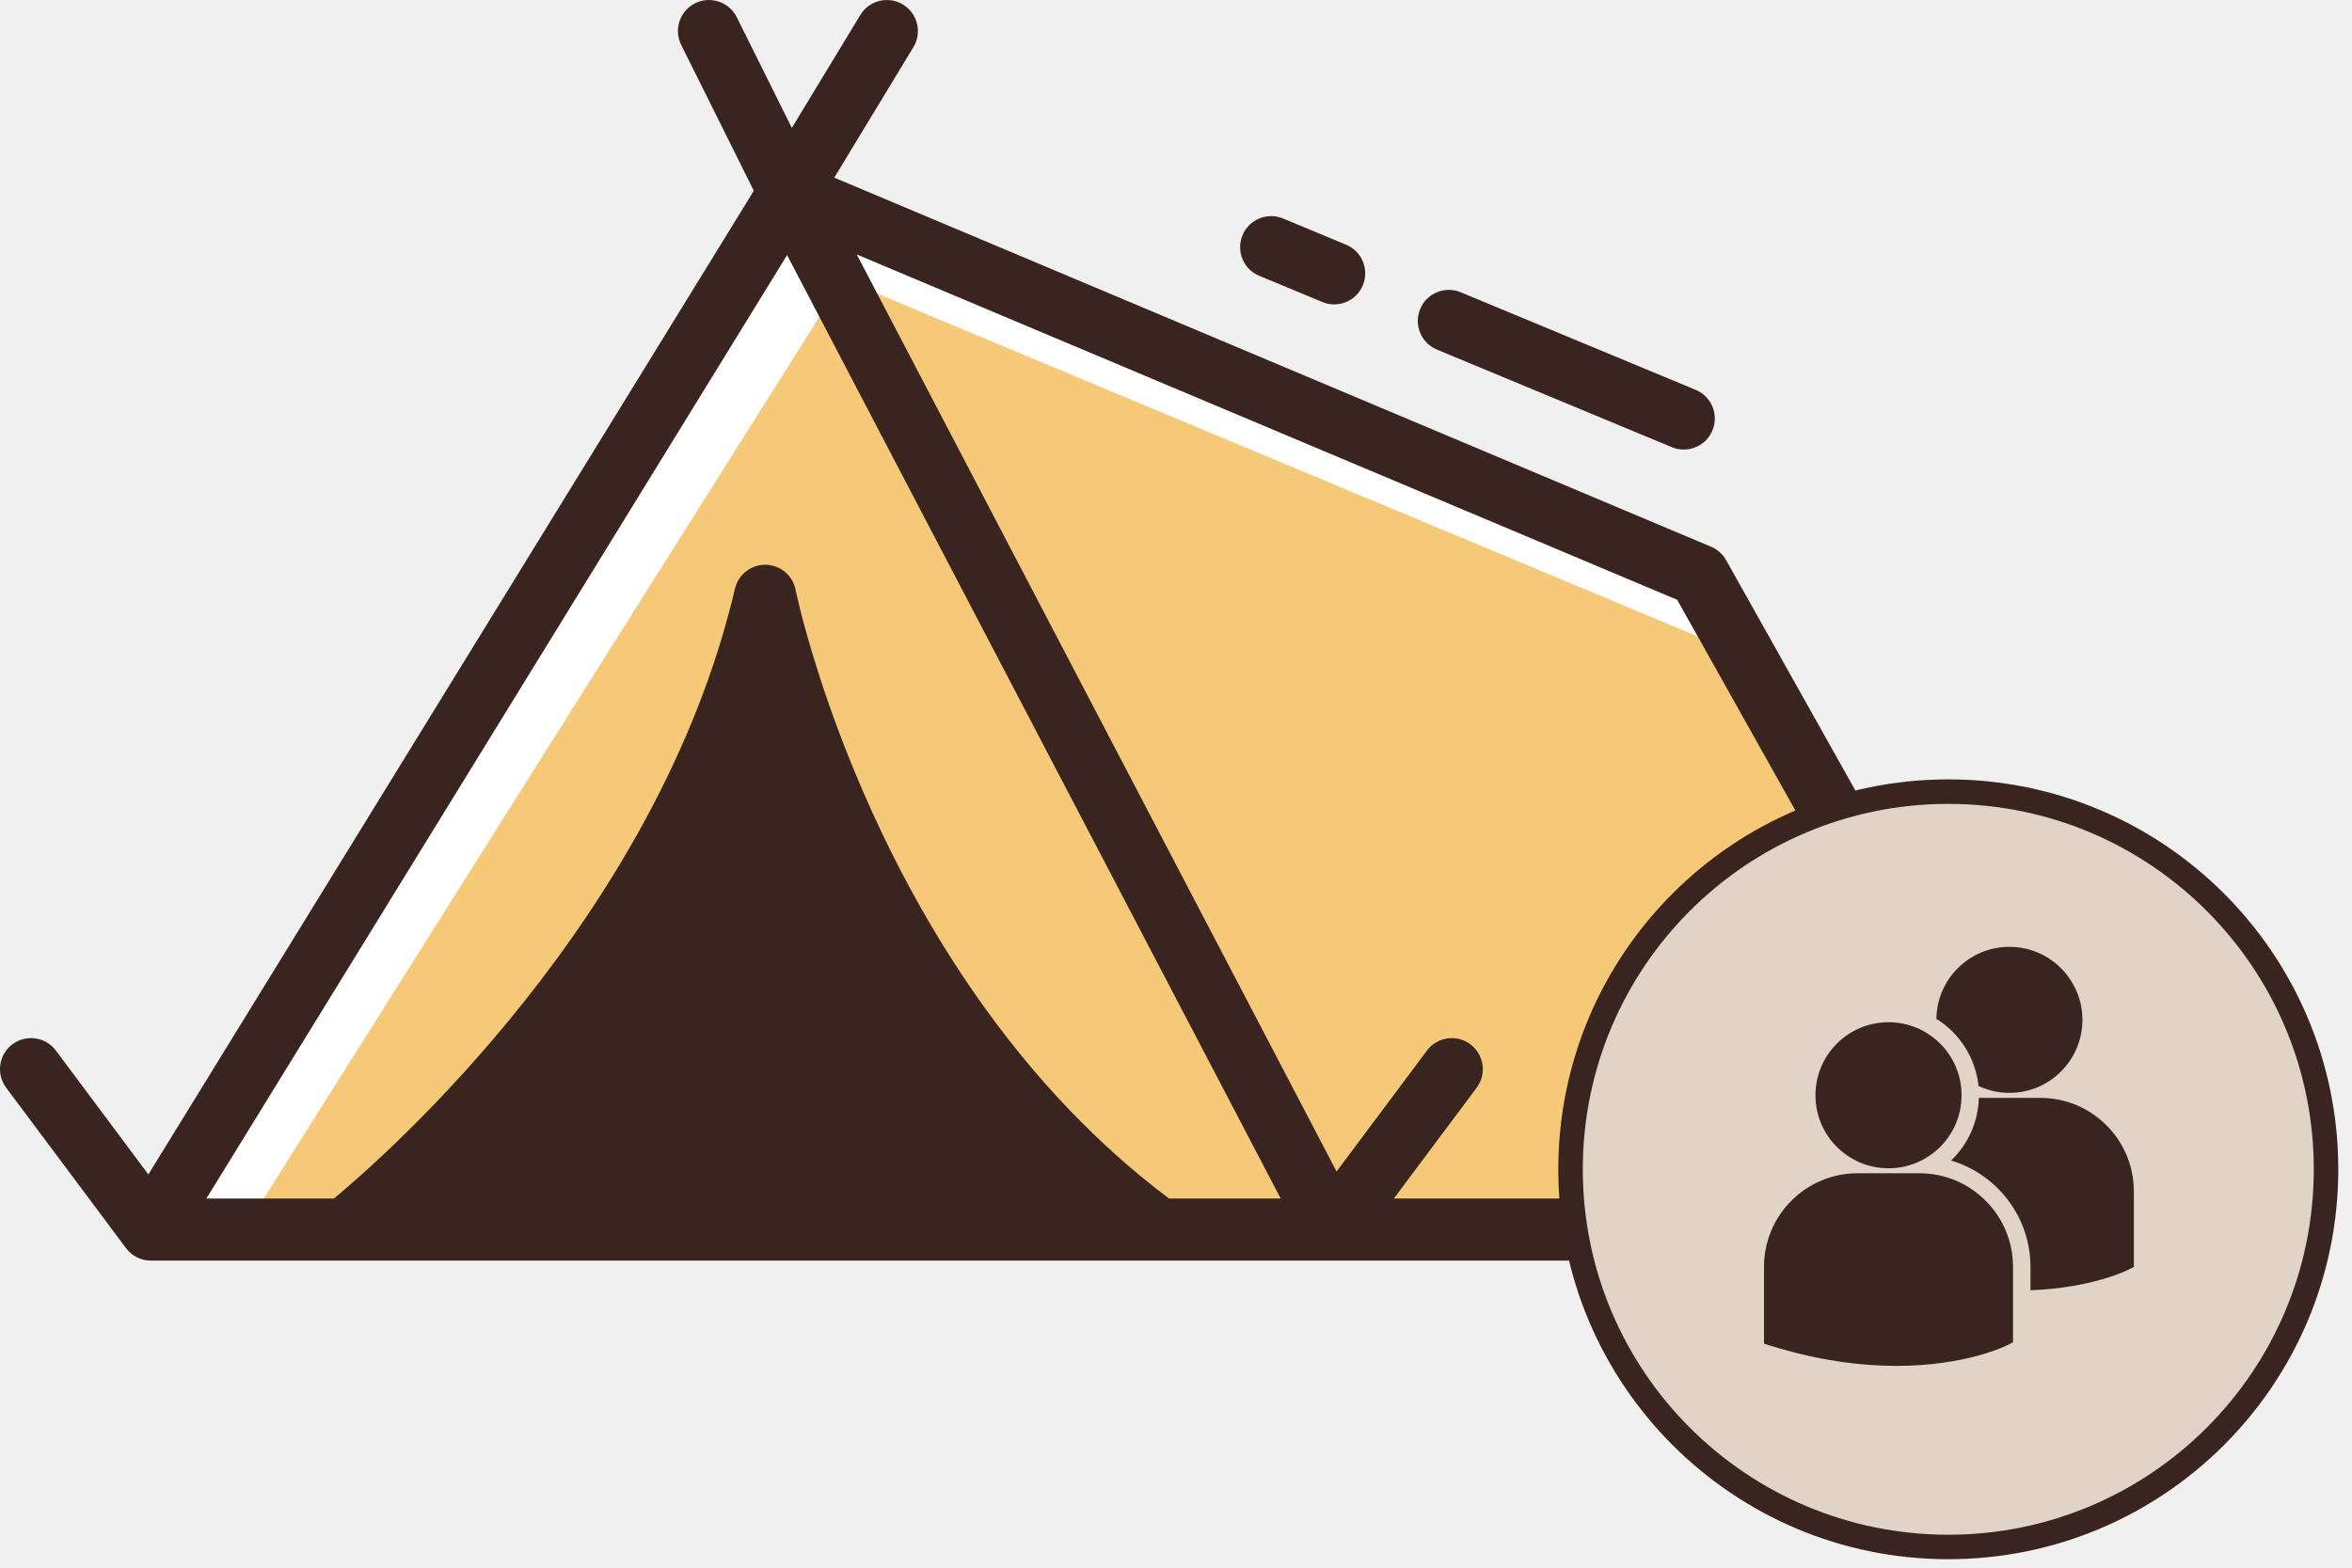
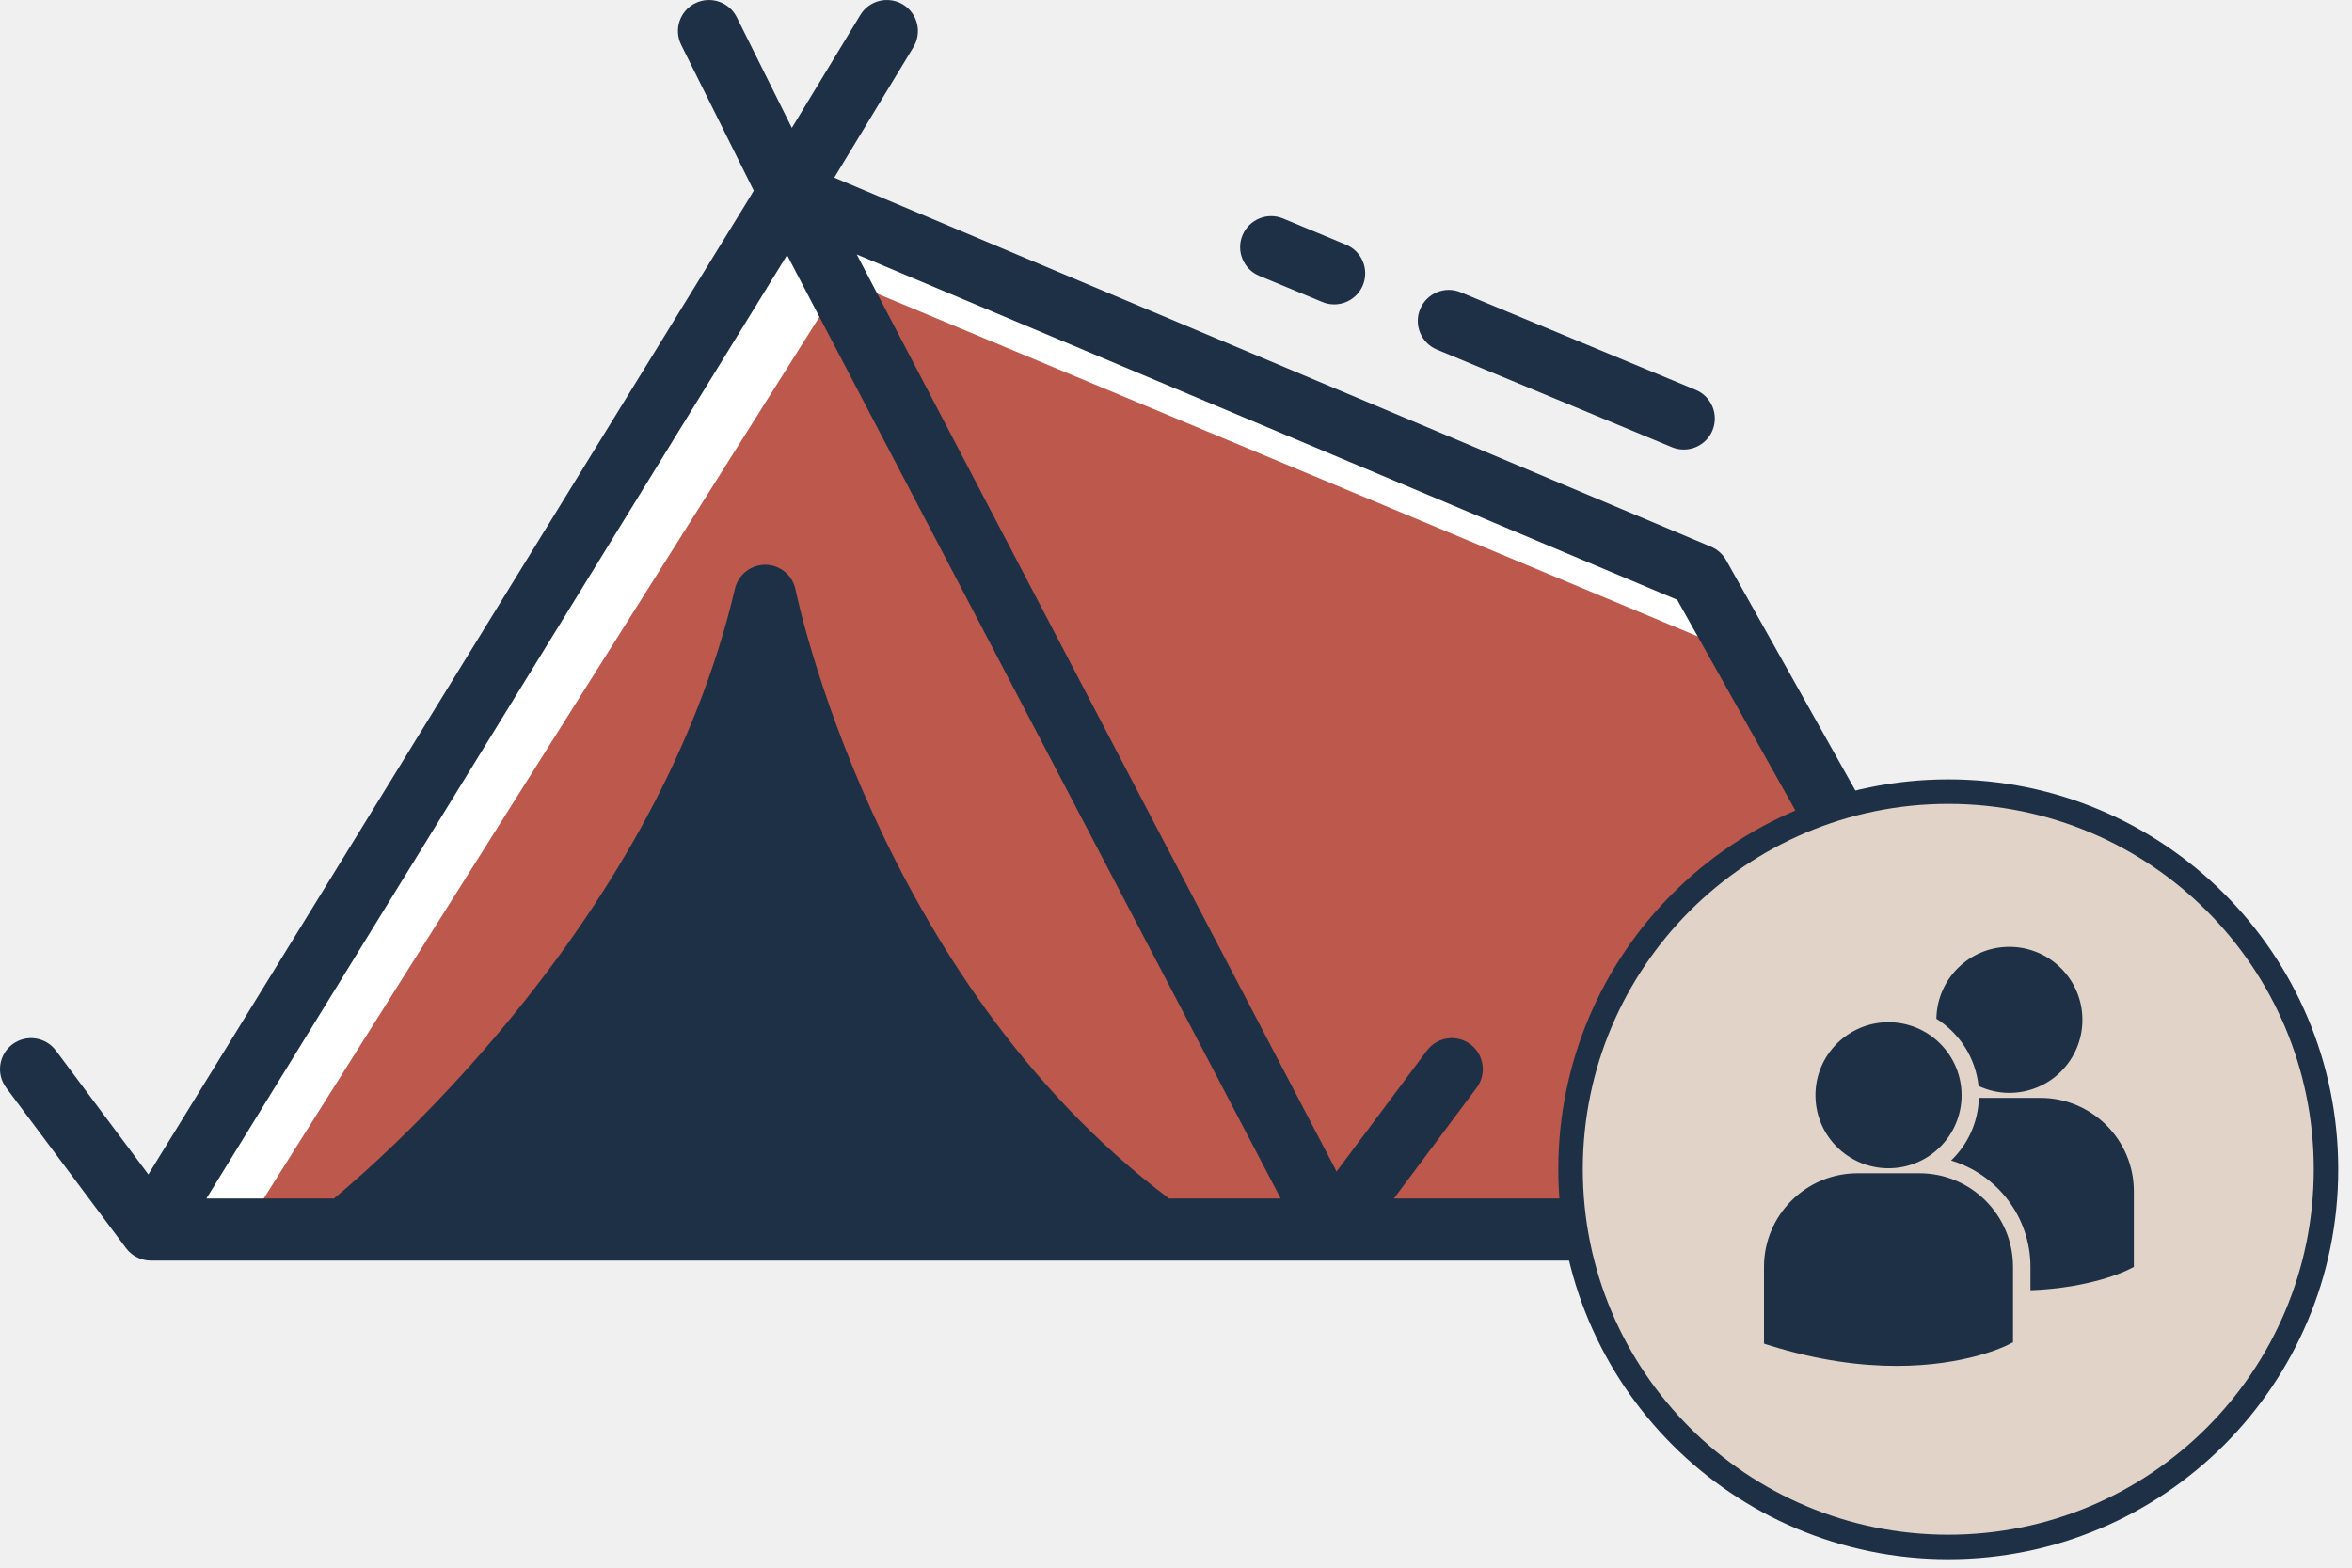
<svg xmlns="http://www.w3.org/2000/svg" width="48" height="32" viewBox="0 0 48 32" fill="none">
-   <path d="M3.079 25.098L16.108 3.926L27.182 25.098H3.079Z" fill="#39241F" />
-   <path d="M16.108 3.926L34.674 11.744L42.166 25.098H27.182L16.108 3.926Z" fill="#F6C978" />
-   <path d="M17.806 5.953L34.983 13.13L34.114 11.578L17.046 4.475L17.806 5.953Z" fill="white" />
-   <path d="M7.038 25.098C7.038 25.098 13.814 19.845 15.615 12.161C15.615 12.161 17.244 20.412 23.649 25.098H27.182L16.108 3.926L3.079 25.098H7.038Z" fill="#F6C978" />
-   <path d="M17.046 5.953L4.983 25.098H3.079L16.108 3.926L17.046 5.953Z" fill="white" />
-   <path d="M27.228 6.213C27.147 6.213 27.065 6.198 26.986 6.164L25.699 5.63C25.376 5.496 25.223 5.125 25.357 4.802C25.491 4.479 25.862 4.326 26.185 4.46L27.471 4.995C27.794 5.129 27.947 5.5 27.813 5.823C27.712 6.066 27.477 6.213 27.228 6.213Z" fill="#39241F" />
-   <path d="M34.363 9.176C34.282 9.176 34.2 9.161 34.12 9.128L29.325 7.136C29.002 7.002 28.849 6.631 28.983 6.308C29.117 5.985 29.488 5.832 29.811 5.966L34.606 7.958C34.929 8.092 35.082 8.463 34.948 8.786C34.847 9.029 34.611 9.176 34.363 9.176Z" fill="#39241F" />
-   <path d="M44.99 21.316C44.71 21.107 44.313 21.165 44.104 21.445L42.242 23.939L35.227 11.434C35.158 11.311 35.05 11.215 34.92 11.16L17.026 3.626L18.641 0.962C18.822 0.663 18.727 0.273 18.428 0.092C18.129 -0.089 17.739 0.006 17.558 0.305L16.16 2.611L15.036 0.351C14.88 0.038 14.499 -0.089 14.186 0.067C13.873 0.222 13.746 0.603 13.902 0.916L15.383 3.892L15.239 4.13L3.028 23.973L1.141 21.445C0.932 21.165 0.535 21.107 0.254 21.316C-0.026 21.526 -0.083 21.922 0.126 22.203L2.572 25.477C2.572 25.478 2.572 25.478 2.572 25.478C2.576 25.483 2.581 25.488 2.585 25.493C2.598 25.509 2.611 25.525 2.625 25.54C2.631 25.546 2.637 25.551 2.643 25.556C2.656 25.569 2.67 25.582 2.685 25.594C2.691 25.599 2.698 25.604 2.705 25.609C2.72 25.619 2.735 25.63 2.75 25.639C2.758 25.644 2.766 25.648 2.774 25.652C2.789 25.661 2.804 25.669 2.82 25.675C2.829 25.68 2.838 25.683 2.847 25.687C2.862 25.693 2.878 25.698 2.893 25.703C2.903 25.706 2.913 25.709 2.923 25.712C2.939 25.716 2.956 25.719 2.972 25.722C2.982 25.723 2.991 25.725 3 25.727C3.026 25.73 3.051 25.732 3.076 25.732C3.077 25.732 3.078 25.732 3.079 25.732H7.039H23.649H27.183H42.166C42.167 25.732 42.168 25.732 42.169 25.732C42.194 25.732 42.219 25.73 42.243 25.727C42.253 25.726 42.262 25.724 42.271 25.722C42.288 25.719 42.304 25.716 42.32 25.712C42.33 25.71 42.34 25.707 42.349 25.704C42.365 25.699 42.38 25.694 42.395 25.688C42.404 25.685 42.413 25.681 42.422 25.677C42.437 25.67 42.452 25.663 42.467 25.655C42.475 25.65 42.483 25.646 42.491 25.641C42.506 25.632 42.52 25.623 42.534 25.612C42.542 25.607 42.549 25.602 42.556 25.597C42.57 25.586 42.583 25.574 42.596 25.562C42.602 25.556 42.609 25.55 42.616 25.544C42.628 25.532 42.639 25.518 42.65 25.505C42.656 25.498 42.663 25.491 42.669 25.483C42.67 25.481 42.672 25.48 42.673 25.477L45.119 22.203C45.328 21.922 45.271 21.526 44.99 21.316ZM8.732 24.465C10.57 22.747 13.876 19.184 15.591 14.451C16.426 16.98 18.263 21.217 21.871 24.465H8.732ZM23.858 24.465C17.871 19.965 16.252 12.118 16.236 12.039C16.179 11.746 15.925 11.533 15.626 11.528C15.332 11.522 15.067 11.726 14.999 12.017C13.425 18.728 7.845 23.611 6.814 24.465H4.212L16.063 5.207L26.137 24.465H23.858ZM28.446 24.465L30.136 22.203C30.345 21.922 30.287 21.526 30.007 21.316C29.727 21.107 29.33 21.165 29.121 21.445L27.277 23.913L17.485 5.194L34.228 12.243L41.084 24.465H28.446Z" fill="#39241F" />
-   <circle cx="39.761" cy="23.868" r="7.709" fill="#E1D3C8" stroke="#39241F" stroke-width="0.5" />
-   <path d="M39.518 20.795C39.988 21.09 40.317 21.588 40.378 22.167C40.569 22.256 40.782 22.308 41.007 22.308C41.831 22.308 42.498 21.641 42.498 20.817C42.498 19.994 41.831 19.327 41.007 19.327C40.192 19.327 39.53 19.982 39.518 20.795ZM38.541 23.847C39.364 23.847 40.032 23.18 40.032 22.357C40.032 21.533 39.364 20.866 38.541 20.866C37.718 20.866 37.05 21.533 37.05 22.357C37.05 23.18 37.718 23.847 38.541 23.847ZM39.174 23.949H37.909C36.856 23.949 36 24.805 36 25.858V27.404L36.004 27.429L36.111 27.462C37.115 27.776 37.987 27.881 38.706 27.881C40.108 27.881 40.922 27.48 40.972 27.455L41.071 27.404H41.082V25.858C41.082 24.805 40.226 23.949 39.174 23.949ZM41.64 22.41H40.385C40.371 22.912 40.157 23.364 39.818 23.689C40.753 23.968 41.438 24.835 41.438 25.86V26.337C42.677 26.291 43.391 25.94 43.438 25.916L43.538 25.866H43.548V24.318C43.549 23.266 42.692 22.41 41.64 22.41Z" fill="#39241F" />
+   <path d="M3.079 25.098L16.108 3.926L27.182 25.098H3.079Z" fill="#1E3045" />
+   <path d="M16.108 3.926L34.674 11.744L42.166 25.098H27.182L16.108 3.926Z" fill="#BC584C" />
+   <path d="M17.806 5.953L34.983 13.13L34.115 11.578L17.047 4.475L17.806 5.953Z" fill="white" />
+   <path d="M7.039 25.098C7.039 25.098 13.814 19.845 15.615 12.161C15.615 12.161 17.244 20.412 23.649 25.098H27.183L16.108 3.926L3.079 25.098H7.039Z" fill="#BC584C" />
+   <path d="M17.047 5.953L4.983 25.098H3.079L16.108 3.926L17.047 5.953Z" fill="white" />
+   <path d="M27.228 6.213C27.147 6.213 27.065 6.198 26.985 6.164L25.699 5.63C25.376 5.496 25.223 5.125 25.357 4.802C25.491 4.479 25.862 4.326 26.185 4.46L27.471 4.995C27.794 5.129 27.947 5.5 27.813 5.823C27.712 6.066 27.477 6.213 27.228 6.213Z" fill="#1E3045" />
+   <path d="M34.363 9.176C34.282 9.176 34.2 9.161 34.12 9.128L29.325 7.136C29.002 7.002 28.849 6.631 28.983 6.308C29.117 5.985 29.488 5.832 29.81 5.966L34.606 7.958C34.929 8.092 35.082 8.463 34.948 8.786C34.847 9.029 34.611 9.176 34.363 9.176Z" fill="#1E3045" />
+   <path d="M44.99 21.316C44.71 21.107 44.313 21.165 44.104 21.445L42.242 23.939L35.227 11.434C35.158 11.311 35.05 11.215 34.92 11.16L17.026 3.626L18.641 0.962C18.822 0.663 18.727 0.273 18.428 0.092C18.129 -0.089 17.739 0.006 17.558 0.305L16.16 2.611L15.036 0.351C14.88 0.038 14.499 -0.089 14.186 0.067C13.873 0.222 13.746 0.603 13.902 0.916L15.383 3.892L15.239 4.13L3.028 23.973L1.141 21.445C0.932 21.165 0.535 21.107 0.254 21.316C-0.026 21.526 -0.083 21.922 0.126 22.203L2.572 25.477C2.572 25.478 2.572 25.478 2.572 25.478C2.576 25.483 2.581 25.488 2.585 25.493C2.598 25.509 2.611 25.525 2.625 25.54C2.631 25.546 2.637 25.551 2.643 25.556C2.656 25.569 2.67 25.582 2.685 25.594C2.691 25.599 2.698 25.604 2.705 25.609C2.72 25.619 2.735 25.63 2.75 25.639C2.758 25.644 2.766 25.648 2.774 25.652C2.789 25.661 2.804 25.669 2.82 25.675C2.829 25.68 2.838 25.683 2.847 25.687C2.862 25.693 2.878 25.698 2.893 25.703C2.903 25.706 2.913 25.709 2.923 25.712C2.939 25.716 2.956 25.719 2.972 25.722C2.982 25.723 2.991 25.725 3 25.727C3.026 25.73 3.051 25.732 3.076 25.732C3.077 25.732 3.078 25.732 3.079 25.732H7.039H23.649H27.183H42.166C42.167 25.732 42.168 25.732 42.169 25.732C42.194 25.732 42.219 25.73 42.243 25.727C42.253 25.726 42.262 25.724 42.271 25.722C42.288 25.719 42.304 25.716 42.32 25.712C42.33 25.71 42.34 25.707 42.349 25.704C42.365 25.699 42.38 25.694 42.395 25.688C42.404 25.685 42.413 25.681 42.422 25.677C42.437 25.67 42.452 25.663 42.467 25.655C42.475 25.65 42.483 25.646 42.491 25.641C42.506 25.632 42.52 25.623 42.534 25.612C42.542 25.607 42.549 25.602 42.556 25.597C42.57 25.586 42.583 25.574 42.596 25.562C42.602 25.556 42.609 25.55 42.616 25.544C42.628 25.532 42.639 25.518 42.65 25.505C42.656 25.498 42.663 25.491 42.669 25.483C42.67 25.481 42.672 25.48 42.673 25.477L45.119 22.203C45.328 21.922 45.271 21.526 44.99 21.316ZM8.732 24.465C10.57 22.747 13.876 19.184 15.591 14.451C16.426 16.98 18.263 21.217 21.871 24.465H8.732ZM23.858 24.465C17.871 19.965 16.252 12.118 16.236 12.039C16.179 11.746 15.925 11.533 15.626 11.528C15.332 11.522 15.067 11.726 14.999 12.017C13.425 18.728 7.845 23.611 6.814 24.465H4.212L16.063 5.207L26.137 24.465H23.858ZM28.446 24.465L30.136 22.203C30.345 21.922 30.287 21.526 30.007 21.316C29.727 21.107 29.33 21.165 29.121 21.445L27.277 23.913L17.485 5.194L34.228 12.243L41.084 24.465H28.446Z" fill="#1E3045" />
+   <circle cx="39.761" cy="23.868" r="7.709" fill="#E1D3C8" stroke="#1E3045" stroke-width="0.5" />
+   <path d="M39.518 20.795C39.988 21.09 40.317 21.588 40.378 22.167C40.569 22.256 40.782 22.308 41.007 22.308C41.831 22.308 42.498 21.641 42.498 20.817C42.498 19.994 41.831 19.327 41.007 19.327C40.192 19.327 39.53 19.982 39.518 20.795ZM38.541 23.847C39.364 23.847 40.032 23.18 40.032 22.357C40.032 21.533 39.364 20.866 38.541 20.866C37.718 20.866 37.05 21.533 37.05 22.357C37.05 23.18 37.718 23.847 38.541 23.847ZM39.174 23.949H37.909C36.856 23.949 36 24.805 36 25.858V27.404L36.004 27.429L36.111 27.462C37.115 27.776 37.987 27.881 38.706 27.881C40.108 27.881 40.922 27.48 40.972 27.455L41.071 27.404H41.082V25.858C41.082 24.805 40.226 23.949 39.174 23.949ZM41.64 22.41H40.385C40.371 22.912 40.157 23.364 39.818 23.689C40.753 23.968 41.438 24.835 41.438 25.86V26.337C42.677 26.291 43.391 25.94 43.438 25.916L43.538 25.866H43.548V24.318C43.549 23.266 42.692 22.41 41.64 22.41Z" fill="#1E3045" />
</svg>
